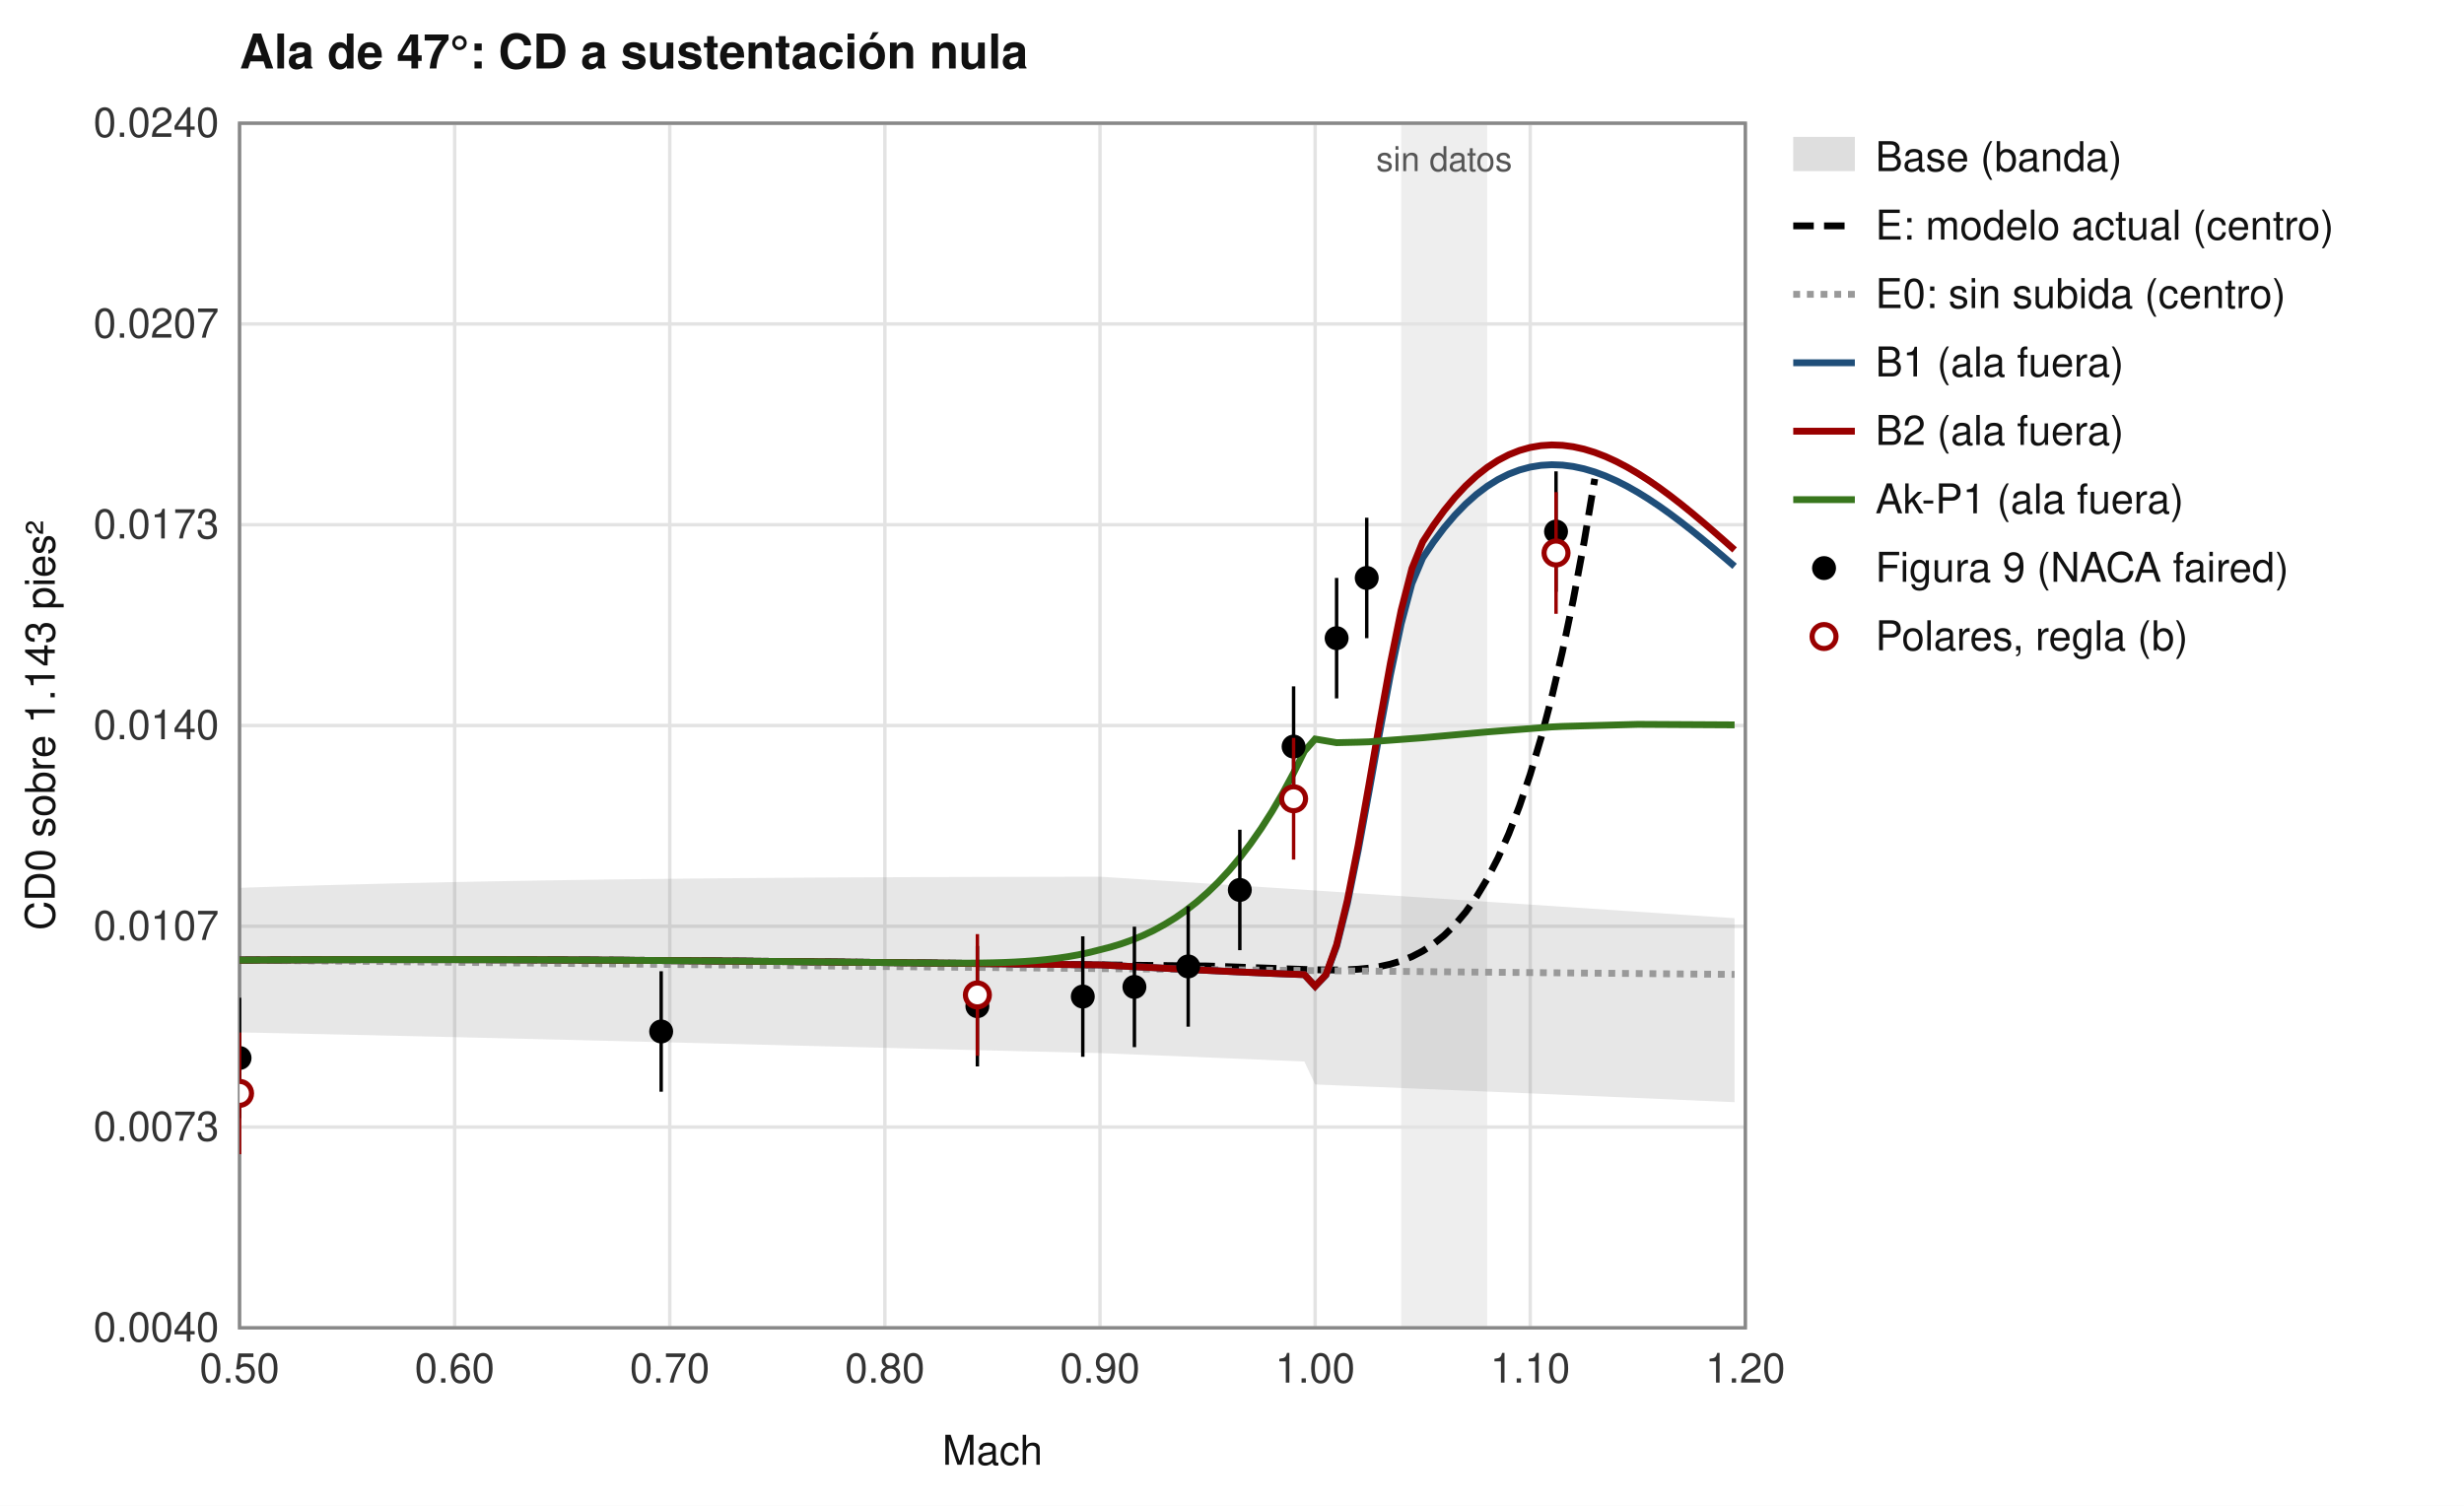
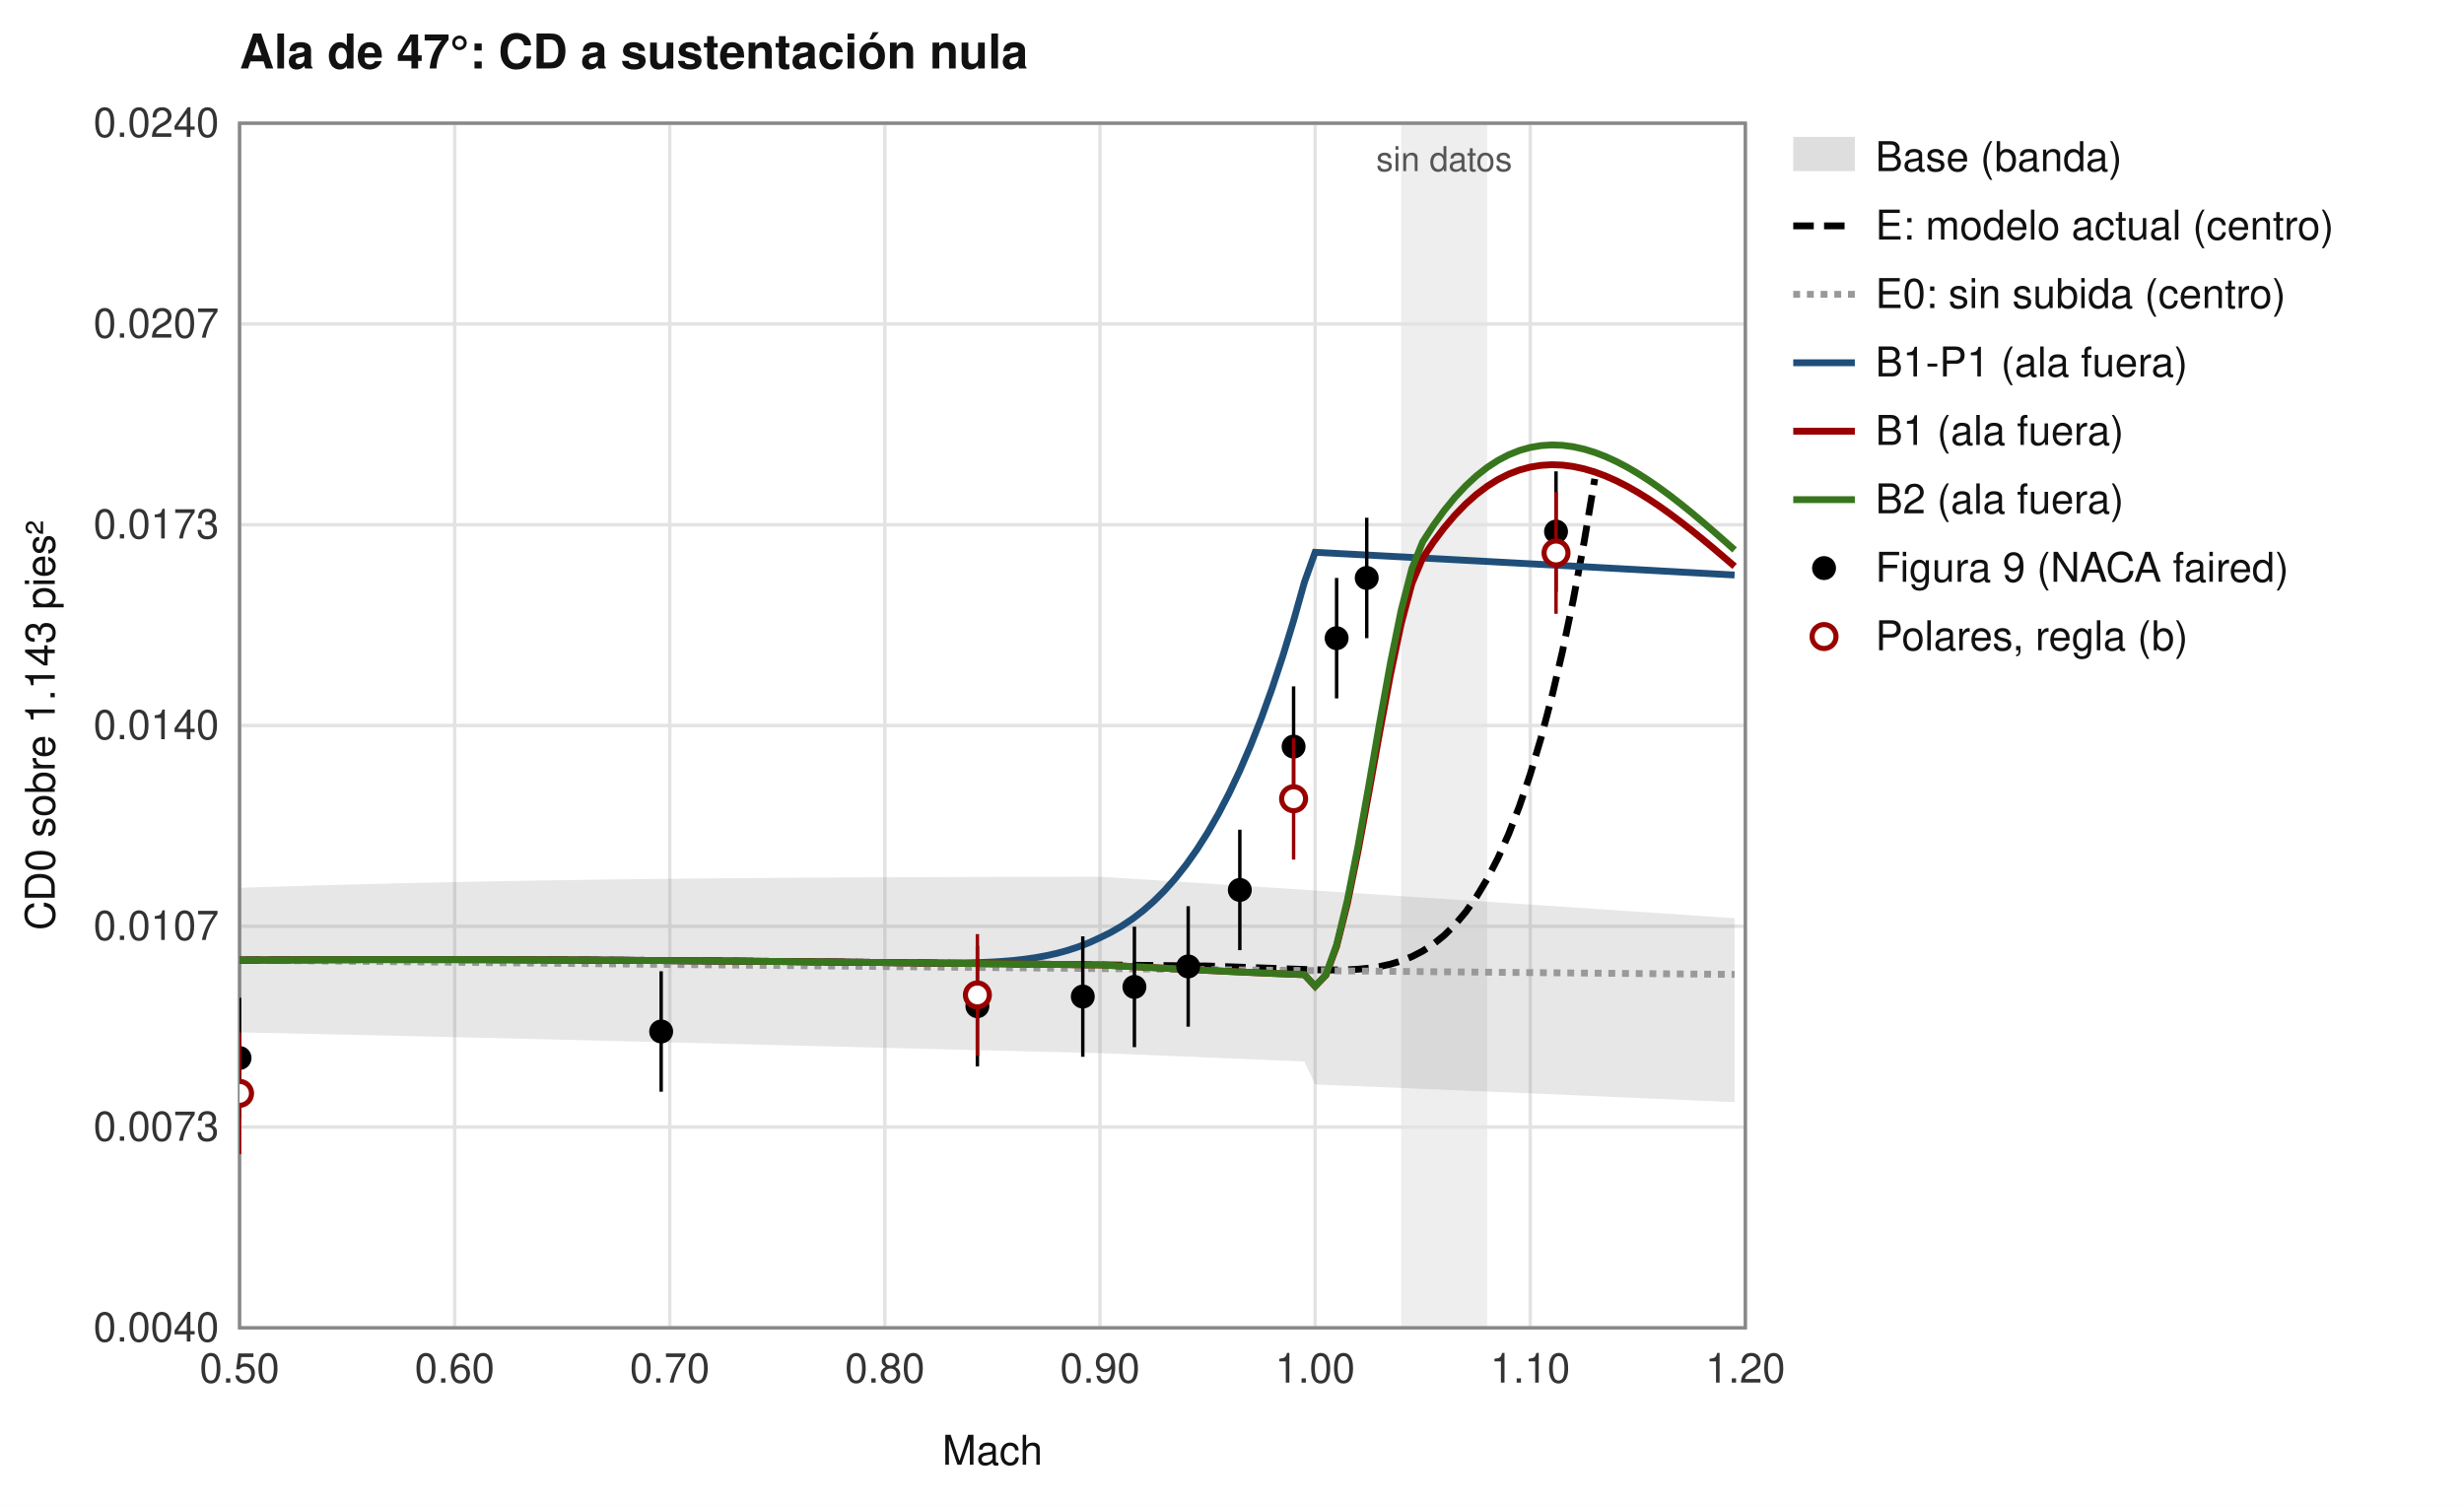
<svg xmlns="http://www.w3.org/2000/svg" viewBox="0 0 720 440" font-family="Helvetica, Arial, sans-serif" font-size="12">
  <rect width="720" height="440" fill="#ffffff" />
  <text x="70" y="20" font-size="14" font-weight="bold" fill="#111">Ala de 47°: CD a sustentación nula</text>
  <rect x="409.429" y="36" width="25.143" height="352" fill="#eeeeee" />
  <text x="422" y="50" text-anchor="middle" fill="#555" font-size="10">sin datos</text>
  <line x1="70" y1="36" x2="70" y2="388" stroke="#e3e3e3" />
  <text x="70" y="404" text-anchor="middle" fill="#333">0.50</text>
  <line x1="132.857" y1="36" x2="132.857" y2="388" stroke="#e3e3e3" />
  <text x="132.857" y="404" text-anchor="middle" fill="#333">0.60</text>
  <line x1="195.714" y1="36" x2="195.714" y2="388" stroke="#e3e3e3" />
  <text x="195.714" y="404" text-anchor="middle" fill="#333">0.70</text>
  <line x1="258.571" y1="36" x2="258.571" y2="388" stroke="#e3e3e3" />
  <text x="258.571" y="404" text-anchor="middle" fill="#333">0.80</text>
  <line x1="321.429" y1="36" x2="321.429" y2="388" stroke="#e3e3e3" />
  <text x="321.429" y="404" text-anchor="middle" fill="#333">0.90</text>
  <line x1="384.286" y1="36" x2="384.286" y2="388" stroke="#e3e3e3" />
  <text x="384.286" y="404" text-anchor="middle" fill="#333">1.00</text>
  <line x1="447.143" y1="36" x2="447.143" y2="388" stroke="#e3e3e3" />
  <text x="447.143" y="404" text-anchor="middle" fill="#333">1.10</text>
  <line x1="510" y1="36" x2="510" y2="388" stroke="#e3e3e3" />
  <text x="510" y="404" text-anchor="middle" fill="#333">1.20</text>
  <line x1="70" y1="388" x2="510" y2="388" stroke="#e3e3e3" />
  <text x="64" y="392" text-anchor="end" fill="#333">0.0040</text>
  <line x1="70" y1="329.333" x2="510" y2="329.333" stroke="#e3e3e3" />
  <text x="64" y="333.333" text-anchor="end" fill="#333">0.0073</text>
  <line x1="70" y1="270.667" x2="510" y2="270.667" stroke="#e3e3e3" />
  <text x="64" y="274.667" text-anchor="end" fill="#333">0.0107</text>
  <line x1="70" y1="212" x2="510" y2="212" stroke="#e3e3e3" />
  <text x="64" y="216" text-anchor="end" fill="#333">0.0140</text>
  <line x1="70" y1="153.333" x2="510" y2="153.333" stroke="#e3e3e3" />
  <text x="64" y="157.333" text-anchor="end" fill="#333">0.0173</text>
  <line x1="70" y1="94.667" x2="510" y2="94.667" stroke="#e3e3e3" />
  <text x="64" y="98.667" text-anchor="end" fill="#333">0.0207</text>
  <line x1="70" y1="36" x2="510" y2="36" stroke="#e3e3e3" />
  <text x="64" y="40" text-anchor="end" fill="#333">0.0240</text>
  <rect x="70" y="36" width="440" height="352" fill="none" stroke="#888" />
  <text x="290" y="428" text-anchor="middle" fill="#111">Mach</text>
  <text transform="translate(16 212) rotate(-90)" text-anchor="middle" fill="#111">CD0 sobre 1.143 pies²</text>
  <clipPath id="c">
    <rect x="70" y="36" width="440" height="352" />
  </clipPath>
  <g clip-path="url(#c)">
    <polygon points="70,259.437 73.143,259.331 76.286,259.227 79.429,259.126 82.571,259.028 85.714,258.931 88.857,258.837 92,258.746 95.143,258.656 98.286,258.569 101.429,258.484 104.571,258.402 107.714,258.321 110.857,258.242 114,258.166 117.143,258.091 120.286,258.019 123.429,257.948 126.571,257.879 129.714,257.812 132.857,257.747 136,257.684 139.143,257.623 142.286,257.563 145.429,257.506 148.571,257.449 151.714,257.395 154.857,257.342 158,257.291 161.143,257.241 164.286,257.193 167.429,257.146 170.571,257.101 173.714,257.058 176.857,257.016 180,256.975 183.143,256.936 186.286,256.898 189.429,256.861 192.571,256.826 195.714,256.792 198.857,256.759 202,256.727 205.143,256.697 208.286,256.668 211.429,256.64 214.571,256.613 217.714,256.587 220.857,256.562 224,256.539 227.143,256.516 230.286,256.495 233.429,256.474 236.571,256.454 239.714,256.435 242.857,256.417 246,256.4 249.143,256.384 252.286,256.369 255.429,256.354 258.571,256.34 261.714,256.327 264.857,256.315 268,256.303 271.143,256.292 274.286,256.282 277.429,256.272 280.571,256.262 283.714,256.254 286.857,256.245 290,256.238 293.143,256.23 296.286,256.223 299.429,256.217 302.571,256.211 305.714,256.205 308.857,256.199 312,256.194 315.143,256.189 318.286,256.184 321.429,256.179 324.571,256.378 327.714,256.576 330.857,256.776 334,256.975 337.143,257.175 340.286,257.375 343.429,257.575 346.571,257.776 349.714,257.976 352.857,258.178 356,258.379 359.143,258.581 362.286,258.783 365.429,258.985 368.571,259.187 371.714,259.39 374.857,259.593 378,259.796 381.143,260 384.286,260.204 387.429,260.408 390.571,260.612 393.714,260.816 396.857,261.021 400,261.226 403.143,261.431 406.286,261.637 409.429,261.842 412.571,262.048 415.714,262.254 418.857,262.46 422,262.667 425.143,262.873 428.286,263.08 431.429,263.287 434.571,263.495 437.714,263.702 440.857,263.91 444,264.117 447.143,264.325 450.286,264.534 453.429,264.742 456.571,264.95 459.714,265.159 462.857,265.368 466,265.577 469.143,265.786 472.286,265.995 475.429,266.205 478.571,266.415 481.714,266.624 484.857,266.834 488,267.044 491.143,267.254 494.286,267.465 497.429,267.675 500.571,267.886 503.714,268.097 506.857,268.307 506.857,322.065 503.714,321.928 500.571,321.79 497.429,321.653 494.286,321.516 491.143,321.38 488,321.243 484.857,321.107 481.714,320.971 478.571,320.836 475.429,320.7 472.286,320.565 469.143,320.43 466,320.295 462.857,320.161 459.714,320.027 456.571,319.893 453.429,319.759 450.286,319.626 447.143,319.493 444,319.36 440.857,319.227 437.714,319.095 434.571,318.963 431.429,318.831 428.286,318.7 425.143,318.569 422,318.438 418.857,318.307 415.714,318.177 412.571,318.047 409.429,317.917 406.286,317.788 403.143,317.659 400,317.531 396.857,317.402 393.714,317.274 390.571,317.147 387.429,317.019 384.286,316.892 381.143,310.176 378,310.043 374.857,309.911 371.714,309.779 368.571,309.647 365.429,309.515 362.286,309.384 359.143,309.254 356,309.123 352.857,308.994 349.714,308.864 346.571,308.735 343.429,308.606 340.286,308.478 337.143,308.35 334,308.223 330.857,308.096 327.714,307.969 324.571,307.843 321.429,307.717 318.286,307.644 315.143,307.57 312,307.496 308.857,307.421 305.714,307.346 302.571,307.27 299.429,307.194 296.286,307.118 293.143,307.041 290,306.964 286.857,306.887 283.714,306.809 280.571,306.731 277.429,306.653 274.286,306.574 271.143,306.496 268,306.417 264.857,306.338 261.714,306.259 258.571,306.179 255.429,306.1 252.286,306.02 249.143,305.941 246,305.861 242.857,305.781 239.714,305.701 236.571,305.622 233.429,305.542 230.286,305.462 227.143,305.382 224,305.302 220.857,305.223 217.714,305.143 214.571,305.063 211.429,304.984 208.286,304.904 205.143,304.825 202,304.746 198.857,304.667 195.714,304.588 192.571,304.509 189.429,304.43 186.286,304.352 183.143,304.274 180,304.196 176.857,304.118 173.714,304.04 170.571,303.963 167.429,303.886 164.286,303.809 161.143,303.733 158,303.656 154.857,303.58 151.714,303.505 148.571,303.429 145.429,303.354 142.286,303.279 139.143,303.205 136,303.131 132.857,303.057 129.714,302.984 126.571,302.911 123.429,302.838 120.286,302.766 117.143,302.694 114,302.623 110.857,302.552 107.714,302.482 104.571,302.411 101.429,302.342 98.286,302.273 95.143,302.204 92,302.135 88.857,302.068 85.714,302 82.571,301.933 79.429,301.867 76.286,301.801 73.143,301.736 70,301.671" fill="#7f7f7f" fill-opacity="0.18" stroke="none" />
    <polyline points="70,280.554 73.143,280.533 76.286,280.514 79.429,280.497 82.571,280.481 85.714,280.466 88.857,280.453 92,280.441 95.143,280.43 98.286,280.421 101.429,280.413 104.571,280.406 107.714,280.401 110.857,280.397 114,280.394 117.143,280.393 120.286,280.392 123.429,280.393 126.571,280.395 129.714,280.398 132.857,280.402 136,280.408 139.143,280.414 142.286,280.421 145.429,280.43 148.571,280.439 151.714,280.45 154.857,280.461 158,280.474 161.143,280.487 164.286,280.501 167.429,280.516 170.571,280.532 173.714,280.549 176.857,280.567 180,280.585 183.143,280.605 186.286,280.625 189.429,280.646 192.571,280.667 195.714,280.69 198.857,280.713 202,280.737 205.143,280.761 208.286,280.786 211.429,280.812 214.571,280.838 217.714,280.865 220.857,280.893 224,280.921 227.143,280.949 230.286,280.978 233.429,281.008 236.571,281.038 239.714,281.068 242.857,281.099 246,281.131 249.143,281.162 252.286,281.195 255.429,281.227 258.571,281.26 261.714,281.293 264.857,281.326 268,281.36 271.143,281.394 274.286,281.428 277.429,281.462 280.571,281.497 283.714,281.531 286.857,281.566 290,281.601 293.143,281.636 296.286,281.671 299.429,281.706 302.571,281.74 305.714,281.775 308.857,281.81 312,281.845 315.143,281.879 318.286,281.914 321.429,281.948 324.571,281.982 327.714,282.016 330.857,282.049 334,282.083 337.143,282.115 340.286,282.148 343.429,282.18 346.571,282.211 349.714,282.243 352.857,282.273 356,282.383 359.143,282.495 362.286,282.606 365.429,282.719 368.571,282.833 371.714,282.947 374.857,283.062 378,283.176 381.143,283.283 384.286,283.374 387.429,283.433 390.571,283.442 393.714,283.376 396.857,283.208 400,282.905 403.143,282.43 406.286,281.741 409.429,280.792 412.571,279.533 415.714,277.908 418.857,275.859 422,273.321 425.143,270.225 428.286,266.499 431.429,262.065 434.571,256.841 437.714,250.741 440.857,243.674 444,235.544 447.143,226.251 450.286,215.692 453.429,203.757 456.571,190.333 459.714,175.301 462.857,158.541 466,139.924" fill="none" stroke="#000000" stroke-width="2" stroke-dasharray="6 3" />
    <polyline points="70,280.554 73.143,280.586 76.286,280.619 79.429,280.651 82.571,280.683 85.714,280.715 88.857,280.747 92,280.779 95.143,280.811 98.286,280.844 101.429,280.876 104.571,280.907 107.714,280.939 110.857,280.971 114,281.003 117.143,281.035 120.286,281.067 123.429,281.099 126.571,281.13 129.714,281.162 132.857,281.194 136,281.225 139.143,281.257 142.286,281.289 145.429,281.32 148.571,281.352 151.714,281.383 154.857,281.415 158,281.446 161.143,281.477 164.286,281.509 167.429,281.54 170.571,281.571 173.714,281.602 176.857,281.634 180,281.665 183.143,281.696 186.286,281.727 189.429,281.758 192.571,281.789 195.714,281.82 198.857,281.851 202,281.882 205.143,281.913 208.286,281.944 211.429,281.975 214.571,282.006 217.714,282.036 220.857,282.067 224,282.098 227.143,282.129 230.286,282.159 233.429,282.19 236.571,282.22 239.714,282.251 242.857,282.281 246,282.312 249.143,282.342 252.286,282.373 255.429,282.403 258.571,282.433 261.714,282.464 264.857,282.494 268,282.524 271.143,282.555 274.286,282.585 277.429,282.615 280.571,282.645 283.714,282.675 286.857,282.705 290,282.735 293.143,282.765 296.286,282.795 299.429,282.825 302.571,282.855 305.714,282.885 308.857,282.915 312,282.944 315.143,282.974 318.286,283.004 321.429,283.033 324.571,283.063 327.714,283.093 330.857,283.122 334,283.152 337.143,283.181 340.286,283.211 343.429,283.24 346.571,283.27 349.714,283.299 352.857,283.329 356,283.358 359.143,283.387 362.286,283.416 365.429,283.446 368.571,283.475 371.714,283.504 374.857,283.533 378,283.562 381.143,283.591 384.286,283.62 387.429,283.649 390.571,283.678 393.714,283.707 396.857,283.736 400,283.765 403.143,283.794 406.286,283.823 409.429,283.851 412.571,283.88 415.714,283.909 418.857,283.938 422,283.966 425.143,283.995 428.286,284.023 431.429,284.052 434.571,284.081 437.714,284.109 440.857,284.138 444,284.166 447.143,284.194 450.286,284.223 453.429,284.251 456.571,284.279 459.714,284.308 462.857,284.336 466,284.364 469.143,284.392 472.286,284.42 475.429,284.448 478.571,284.477 481.714,284.505 484.857,284.533 488,284.561 491.143,284.589 494.286,284.617 497.429,284.644 500.571,284.672 503.714,284.7 506.857,284.728" fill="none" stroke="#999999" stroke-width="2" stroke-dasharray="2 2" />
-     <polyline points="70,280.554 73.143,280.533 76.286,280.514 79.429,280.497 82.571,280.481 85.714,280.466 88.857,280.453 92,280.441 95.143,280.43 98.286,280.421 101.429,280.413 104.571,280.406 107.714,280.401 110.857,280.397 114,280.394 117.143,280.393 120.286,280.392 123.429,280.393 126.571,280.395 129.714,280.398 132.857,280.402 136,280.408 139.143,280.414 142.286,280.421 145.429,280.43 148.571,280.439 151.714,280.45 154.857,280.461 158,280.474 161.143,280.487 164.286,280.501 167.429,280.516 170.571,280.532 173.714,280.549 176.857,280.567 180,280.585 183.143,280.605 186.286,280.625 189.429,280.646 192.571,280.667 195.714,280.69 198.857,280.713 202,280.737 205.143,280.761 208.286,280.786 211.429,280.812 214.571,280.838 217.714,280.865 220.857,280.893 224,280.921 227.143,280.949 230.286,280.978 233.429,281.008 236.571,281.038 239.714,281.068 242.857,281.099 246,281.131 249.143,281.162 252.286,281.195 255.429,281.227 258.571,281.26 261.714,281.293 264.857,281.326 268,281.36 271.143,281.394 274.286,281.428 277.429,281.462 280.571,281.497 283.714,281.531 286.857,281.566 290,281.601 293.143,281.636 296.286,281.671 299.429,281.706 302.571,281.74 305.714,281.775 308.857,281.81 312,281.845 315.143,281.879 318.286,281.914 321.429,281.948 324.571,282.11 327.714,282.272 330.857,282.435 334,282.597 337.143,282.759 340.286,282.921 343.429,283.082 346.571,283.242 349.714,283.4 352.857,283.557 356,283.711 359.143,283.863 362.286,284.011 365.429,284.156 368.571,284.297 371.714,284.432 374.857,284.562 378,284.686 381.143,284.802 384.286,288.195 387.429,284.971 390.571,276.497 393.714,263.968 396.857,248.577 400,231.52 403.143,213.992 406.286,197.186 409.429,182.298 412.571,170.521 415.714,163.051 418.857,158.384 422,154.209 425.143,150.51 428.286,147.268 431.429,144.467 434.571,142.09 437.714,140.121 440.857,138.542 444,137.336 447.143,136.486 450.286,135.976 453.429,135.787 456.571,135.905 459.714,136.311 462.857,136.988 466,137.92 469.143,139.089 472.286,140.48 475.429,142.073 478.571,143.854 481.714,145.804 484.857,147.907 488,150.146 491.143,152.503 494.286,154.963 497.429,157.508 500.571,160.12 503.714,162.784 506.857,165.481" fill="none" stroke="#1f4e79" stroke-width="2" />
-     <polyline points="70,280.554 73.143,280.533 76.286,280.514 79.429,280.497 82.571,280.481 85.714,280.466 88.857,280.453 92,280.441 95.143,280.43 98.286,280.421 101.429,280.413 104.571,280.406 107.714,280.401 110.857,280.397 114,280.394 117.143,280.393 120.286,280.392 123.429,280.393 126.571,280.395 129.714,280.398 132.857,280.402 136,280.408 139.143,280.414 142.286,280.421 145.429,280.43 148.571,280.439 151.714,280.45 154.857,280.461 158,280.474 161.143,280.487 164.286,280.501 167.429,280.516 170.571,280.532 173.714,280.549 176.857,280.567 180,280.585 183.143,280.605 186.286,280.625 189.429,280.646 192.571,280.667 195.714,280.69 198.857,280.713 202,280.737 205.143,280.761 208.286,280.786 211.429,280.812 214.571,280.838 217.714,280.865 220.857,280.893 224,280.921 227.143,280.949 230.286,280.978 233.429,281.008 236.571,281.038 239.714,281.068 242.857,281.099 246,281.131 249.143,281.162 252.286,281.195 255.429,281.227 258.571,281.26 261.714,281.293 264.857,281.326 268,281.36 271.143,281.394 274.286,281.428 277.429,281.462 280.571,281.497 283.714,281.531 286.857,281.566 290,281.601 293.143,281.636 296.286,281.671 299.429,281.706 302.571,281.74 305.714,281.775 308.857,281.81 312,281.845 315.143,281.879 318.286,281.914 321.429,281.948 324.571,282.11 327.714,282.272 330.857,282.435 334,282.597 337.143,282.759 340.286,282.921 343.429,283.082 346.571,283.241 349.714,283.399 352.857,283.556 356,283.71 359.143,283.861 362.286,284.009 365.429,284.153 368.571,284.292 371.714,284.427 374.857,284.555 378,284.677 381.143,284.792 384.286,288.182 387.429,284.833 390.571,276.04 393.714,263.042 396.857,247.077 400,229.384 403.143,211.202 406.286,193.769 409.429,178.325 412.571,166.107 415.714,158.355 418.857,153.51 422,149.174 425.143,145.332 428.286,141.964 431.429,139.053 434.571,136.583 437.714,134.534 440.857,132.89 444,131.634 447.143,130.746 450.286,130.211 453.429,130.009 456.571,130.125 459.714,130.539 462.857,131.235 466,132.195 469.143,133.402 472.286,134.837 475.429,136.483 478.571,138.323 481.714,140.339 484.857,142.513 488,144.828 491.143,147.266 494.286,149.81 497.429,152.442 500.571,155.145 503.714,157.901 506.857,160.691" fill="none" stroke="#990000" stroke-width="2" />
-     <polyline points="70,280.554 73.143,280.533 76.286,280.514 79.429,280.497 82.571,280.481 85.714,280.466 88.857,280.453 92,280.441 95.143,280.43 98.286,280.421 101.429,280.413 104.571,280.406 107.714,280.401 110.857,280.397 114,280.394 117.143,280.393 120.286,280.392 123.429,280.393 126.571,280.395 129.714,280.398 132.857,280.402 136,280.408 139.143,280.414 142.286,280.421 145.429,280.43 148.571,280.439 151.714,280.45 154.857,280.461 158,280.474 161.143,280.487 164.286,280.501 167.429,280.516 170.571,280.532 173.714,280.549 176.857,280.567 180,280.585 183.143,280.605 186.286,280.625 189.429,280.646 192.571,280.667 195.714,280.69 198.857,280.713 202,280.737 205.143,280.761 208.286,280.786 211.429,280.812 214.571,280.838 217.714,280.865 220.857,280.893 224,280.921 227.143,280.949 230.286,280.978 233.429,281.008 236.571,281.038 239.714,281.068 242.857,281.099 246,281.131 249.143,281.162 252.286,281.195 255.429,281.227 258.571,281.26 261.714,281.293 264.857,281.326 268,281.358 271.143,281.388 274.286,281.413 277.429,281.431 280.571,281.436 283.714,281.426 286.857,281.396 290,281.338 293.143,281.248 296.286,281.117 299.429,280.937 302.571,280.701 305.714,280.399 308.857,280.021 312,279.556 315.143,278.993 318.286,278.32 321.429,277.524 324.571,276.72 327.714,275.766 330.857,274.647 334,273.348 337.143,271.852 340.286,270.142 343.429,268.202 346.571,266.012 349.714,263.554 352.857,260.807 356,257.752 359.143,254.368 362.286,250.631 365.429,246.521 368.571,242.013 371.714,237.085 374.857,231.71 378,225.864 381.143,219.522 384.286,215.947 387.429,216.479 390.571,217.013 393.714,216.941 396.857,216.87 400,216.765 403.143,216.528 406.286,216.291 409.429,216.054 412.571,215.817 415.714,215.581 418.857,215.295 422,215.009 425.143,214.724 428.286,214.439 431.429,214.154 434.571,213.869 437.714,213.626 440.857,213.382 444,213.139 447.143,212.896 450.286,212.653 453.429,212.411 456.571,212.262 459.714,212.176 462.857,212.089 466,212.003 469.143,211.918 472.286,211.832 475.429,211.747 478.571,211.662 481.714,211.678 484.857,211.695 488,211.712 491.143,211.729 494.286,211.746 497.429,211.763 500.571,211.781 503.714,211.798 506.857,211.816" fill="none" stroke="#38761d" stroke-width="2" />
+     <polyline points="70,280.554 73.143,280.533 76.286,280.514 79.429,280.497 82.571,280.481 85.714,280.466 88.857,280.453 92,280.441 95.143,280.43 98.286,280.421 101.429,280.413 104.571,280.406 107.714,280.401 110.857,280.397 114,280.394 117.143,280.393 120.286,280.392 123.429,280.393 126.571,280.395 129.714,280.398 132.857,280.402 136,280.408 139.143,280.414 142.286,280.421 145.429,280.43 148.571,280.439 151.714,280.45 154.857,280.461 158,280.474 161.143,280.487 164.286,280.501 167.429,280.516 170.571,280.532 173.714,280.549 176.857,280.567 180,280.585 183.143,280.605 186.286,280.625 189.429,280.646 192.571,280.667 195.714,280.69 198.857,280.713 202,280.737 205.143,280.761 208.286,280.786 211.429,280.812 214.571,280.838 217.714,280.865 220.857,280.893 224,280.921 227.143,280.949 230.286,280.978 233.429,281.008 236.571,281.038 239.714,281.068 242.857,281.099 246,281.131 249.143,281.162 252.286,281.195 255.429,281.227 258.571,281.26 261.714,281.293 264.857,281.326 268,281.356 271.143,281.381 274.286,281.397 277.429,281.398 280.571,281.377 283.714,281.328 286.857,281.24 290,281.104 293.143,280.908 296.286,280.641 299.429,280.287 302.571,279.832 305.714,279.261 308.857,278.555 312,277.696 315.143,276.665 318.286,275.44 321.429,274 324.571,272.45 327.714,270.636 330.857,268.535 334,266.118 337.143,263.359 340.286,260.227 343.429,256.692 346.571,252.723 349.714,248.287 352.857,243.35 356,237.877 359.143,231.831 362.286,225.175 365.429,217.87 368.571,209.876 371.714,201.152 374.857,191.656 378,181.344 381.143,170.171 384.286,161.384 387.429,161.549 390.571,161.715 393.714,161.881 396.857,162.047 400,162.214 403.143,162.381 406.286,162.548 409.429,162.715 412.571,162.883 415.714,163.051 418.857,163.219 422,163.388 425.143,163.557 428.286,163.726 431.429,163.895 434.571,164.064 437.714,164.234 440.857,164.404 444,164.574 447.143,164.745 450.286,164.915 453.429,165.086 456.571,165.257 459.714,165.429 462.857,165.6 466,165.772 469.143,165.944 472.286,166.116 475.429,166.288 478.571,166.461 481.714,166.633 484.857,166.806 488,166.979 491.143,167.153 494.286,167.326 497.429,167.5 500.571,167.674 503.714,167.848 506.857,168.022" fill="none" stroke="#1f4e79" stroke-width="2" />
+     <polyline points="70,280.554 73.143,280.533 76.286,280.514 79.429,280.497 82.571,280.481 85.714,280.466 88.857,280.453 92,280.441 95.143,280.43 98.286,280.421 101.429,280.413 104.571,280.406 107.714,280.401 110.857,280.397 114,280.394 117.143,280.393 120.286,280.392 123.429,280.393 126.571,280.395 129.714,280.398 132.857,280.402 136,280.408 139.143,280.414 142.286,280.421 145.429,280.43 148.571,280.439 151.714,280.45 154.857,280.461 158,280.474 161.143,280.487 164.286,280.501 167.429,280.516 170.571,280.532 173.714,280.549 176.857,280.567 180,280.585 183.143,280.605 186.286,280.625 189.429,280.646 192.571,280.667 195.714,280.69 198.857,280.713 202,280.737 205.143,280.761 208.286,280.786 211.429,280.812 214.571,280.838 217.714,280.865 220.857,280.893 224,280.921 227.143,280.949 230.286,280.978 233.429,281.008 236.571,281.038 239.714,281.068 242.857,281.099 246,281.131 249.143,281.162 252.286,281.195 255.429,281.227 258.571,281.26 261.714,281.293 264.857,281.326 268,281.36 271.143,281.394 274.286,281.428 277.429,281.462 280.571,281.497 283.714,281.531 286.857,281.566 290,281.601 293.143,281.636 296.286,281.671 299.429,281.706 302.571,281.74 305.714,281.775 308.857,281.81 312,281.845 315.143,281.879 318.286,281.914 321.429,281.948 324.571,282.11 327.714,282.272 330.857,282.435 334,282.597 337.143,282.759 340.286,282.921 343.429,283.082 346.571,283.242 349.714,283.4 352.857,283.557 356,283.711 359.143,283.863 362.286,284.011 365.429,284.156 368.571,284.297 371.714,284.432 374.857,284.562 378,284.686 381.143,284.802 384.286,288.195 387.429,284.971 390.571,276.497 393.714,263.968 396.857,248.577 400,231.52 403.143,213.992 406.286,197.186 409.429,182.298 412.571,170.521 415.714,163.051 418.857,158.384 422,154.209 425.143,150.51 428.286,147.268 431.429,144.467 434.571,142.09 437.714,140.121 440.857,138.542 444,137.336 447.143,136.486 450.286,135.976 453.429,135.787 456.571,135.905 459.714,136.311 462.857,136.988 466,137.92 469.143,139.089 472.286,140.48 475.429,142.073 478.571,143.854 481.714,145.804 484.857,147.907 488,150.146 491.143,152.503 494.286,154.963 497.429,157.508 500.571,160.12 503.714,162.784 506.857,165.481" fill="none" stroke="#990000" stroke-width="2" />
+     <polyline points="70,280.554 73.143,280.533 76.286,280.514 79.429,280.497 82.571,280.481 85.714,280.466 88.857,280.453 92,280.441 95.143,280.43 98.286,280.421 101.429,280.413 104.571,280.406 107.714,280.401 110.857,280.397 114,280.394 117.143,280.393 120.286,280.392 123.429,280.393 126.571,280.395 129.714,280.398 132.857,280.402 136,280.408 139.143,280.414 142.286,280.421 145.429,280.43 148.571,280.439 151.714,280.45 154.857,280.461 158,280.474 161.143,280.487 164.286,280.501 167.429,280.516 170.571,280.532 173.714,280.549 176.857,280.567 180,280.585 183.143,280.605 186.286,280.625 189.429,280.646 192.571,280.667 195.714,280.69 198.857,280.713 202,280.737 205.143,280.761 208.286,280.786 211.429,280.812 214.571,280.838 217.714,280.865 220.857,280.893 224,280.921 227.143,280.949 230.286,280.978 233.429,281.008 236.571,281.038 239.714,281.068 242.857,281.099 246,281.131 249.143,281.162 252.286,281.195 255.429,281.227 258.571,281.26 261.714,281.293 264.857,281.326 268,281.36 271.143,281.394 274.286,281.428 277.429,281.462 280.571,281.497 283.714,281.531 286.857,281.566 290,281.601 293.143,281.636 296.286,281.671 299.429,281.706 302.571,281.74 305.714,281.775 308.857,281.81 312,281.845 315.143,281.879 318.286,281.914 321.429,281.948 324.571,282.11 327.714,282.272 330.857,282.435 334,282.597 337.143,282.759 340.286,282.921 343.429,283.082 346.571,283.241 349.714,283.399 352.857,283.556 356,283.71 359.143,283.861 362.286,284.009 365.429,284.153 368.571,284.292 371.714,284.427 374.857,284.555 378,284.677 381.143,284.792 384.286,288.182 387.429,284.833 390.571,276.04 393.714,263.042 396.857,247.077 400,229.384 403.143,211.202 406.286,193.769 409.429,178.325 412.571,166.107 415.714,158.355 418.857,153.51 422,149.174 425.143,145.332 428.286,141.964 431.429,139.053 434.571,136.583 437.714,134.534 440.857,132.89 444,131.634 447.143,130.746 450.286,130.211 453.429,130.009 456.571,130.125 459.714,130.539 462.857,131.235 466,132.195 469.143,133.402 472.286,134.837 475.429,136.483 478.571,138.323 481.714,140.339 484.857,142.513 488,144.828 491.143,147.266 494.286,149.81 497.429,152.442 500.571,155.145 503.714,157.901 506.857,160.691" fill="none" stroke="#38761d" stroke-width="2" />
    <line x1="70" y1="326.752" x2="70" y2="291.552" stroke="#000000" />
    <circle cx="70" cy="309.152" r="3.5" fill="#000000" />
    <line x1="193.2" y1="319.008" x2="193.2" y2="283.808" stroke="#000000" />
    <circle cx="193.2" cy="301.408" r="3.5" fill="#000000" />
    <line x1="285.6" y1="311.616" x2="285.6" y2="276.416" stroke="#000000" />
    <circle cx="285.6" cy="294.016" r="3.5" fill="#000000" />
    <line x1="316.4" y1="308.8" x2="316.4" y2="273.6" stroke="#000000" />
    <circle cx="316.4" cy="291.2" r="3.5" fill="#000000" />
    <line x1="331.486" y1="305.984" x2="331.486" y2="270.784" stroke="#000000" />
    <circle cx="331.486" cy="288.384" r="3.5" fill="#000000" />
    <line x1="347.2" y1="300" x2="347.2" y2="264.8" stroke="#000000" />
    <circle cx="347.2" cy="282.4" r="3.5" fill="#000000" />
    <line x1="362.286" y1="277.648" x2="362.286" y2="242.448" stroke="#000000" />
    <circle cx="362.286" cy="260.048" r="3.5" fill="#000000" />
    <line x1="378" y1="235.76" x2="378" y2="200.56" stroke="#000000" />
    <circle cx="378" cy="218.16" r="3.5" fill="#000000" />
    <line x1="390.571" y1="204.08" x2="390.571" y2="168.88" stroke="#000000" />
    <circle cx="390.571" cy="186.48" r="3.5" fill="#000000" />
    <line x1="399.371" y1="186.48" x2="399.371" y2="151.28" stroke="#000000" />
    <circle cx="399.371" cy="168.88" r="3.5" fill="#000000" />
    <line x1="454.686" y1="172.928" x2="454.686" y2="137.728" stroke="#000000" />
    <circle cx="454.686" cy="155.328" r="3.5" fill="#000000" />
    <line x1="70" y1="337.27" x2="70" y2="301.718" stroke="#990000" />
    <circle cx="70" cy="319.494" r="3.5" fill="#fff" stroke="#990000" stroke-width="1.5" />
    <line x1="285.6" y1="308.505" x2="285.6" y2="272.953" stroke="#990000" />
    <circle cx="285.6" cy="290.729" r="3.5" fill="#fff" stroke="#990000" stroke-width="1.5" />
    <line x1="378" y1="251.175" x2="378" y2="215.623" stroke="#990000" />
    <circle cx="378" cy="233.399" r="3.5" fill="#fff" stroke="#990000" stroke-width="1.5" />
    <line x1="454.686" y1="179.357" x2="454.686" y2="143.805" stroke="#990000" />
    <circle cx="454.686" cy="161.581" r="3.5" fill="#fff" stroke="#990000" stroke-width="1.5" />
  </g>
  <rect x="524" y="40" width="18" height="10" fill="#7f7f7f" fill-opacity="0.25" />
  <text x="548" y="50" fill="#111">Base (banda)</text>
  <line x1="524" y1="66" x2="542" y2="66" stroke="#000000" stroke-width="2" stroke-dasharray="6 3" />
  <text x="548" y="70" fill="#111">E: modelo actual (centro)</text>
  <line x1="524" y1="86" x2="542" y2="86" stroke="#999999" stroke-width="2" stroke-dasharray="2 2" />
  <text x="548" y="90" fill="#111">E0: sin subida (centro)</text>
  <line x1="524" y1="106" x2="542" y2="106" stroke="#1f4e79" stroke-width="2" />
-   <text x="548" y="110" fill="#111">B1 (ala fuera)</text>
+   <text x="548" y="110" fill="#111">B1-P1 (ala fuera)</text>
  <line x1="524" y1="126" x2="542" y2="126" stroke="#990000" stroke-width="2" />
-   <text x="548" y="130" fill="#111">B2 (ala fuera)</text>
+   <text x="548" y="130" fill="#111">B1 (ala fuera)</text>
  <line x1="524" y1="146" x2="542" y2="146" stroke="#38761d" stroke-width="2" />
-   <text x="548" y="150" fill="#111">Ak-P1 (ala fuera)</text>
+   <text x="548" y="150" fill="#111">B2 (ala fuera)</text>
  <circle cx="533" cy="166" r="3.5" fill="#000000" />
  <text x="548" y="170" fill="#111">Figura 9 (NACA faired)</text>
  <circle cx="533" cy="186" r="3.5" fill="#fff" stroke="#990000" stroke-width="1.5" />
  <text x="548" y="190" fill="#111">Polares, regla (b)</text>
</svg>
